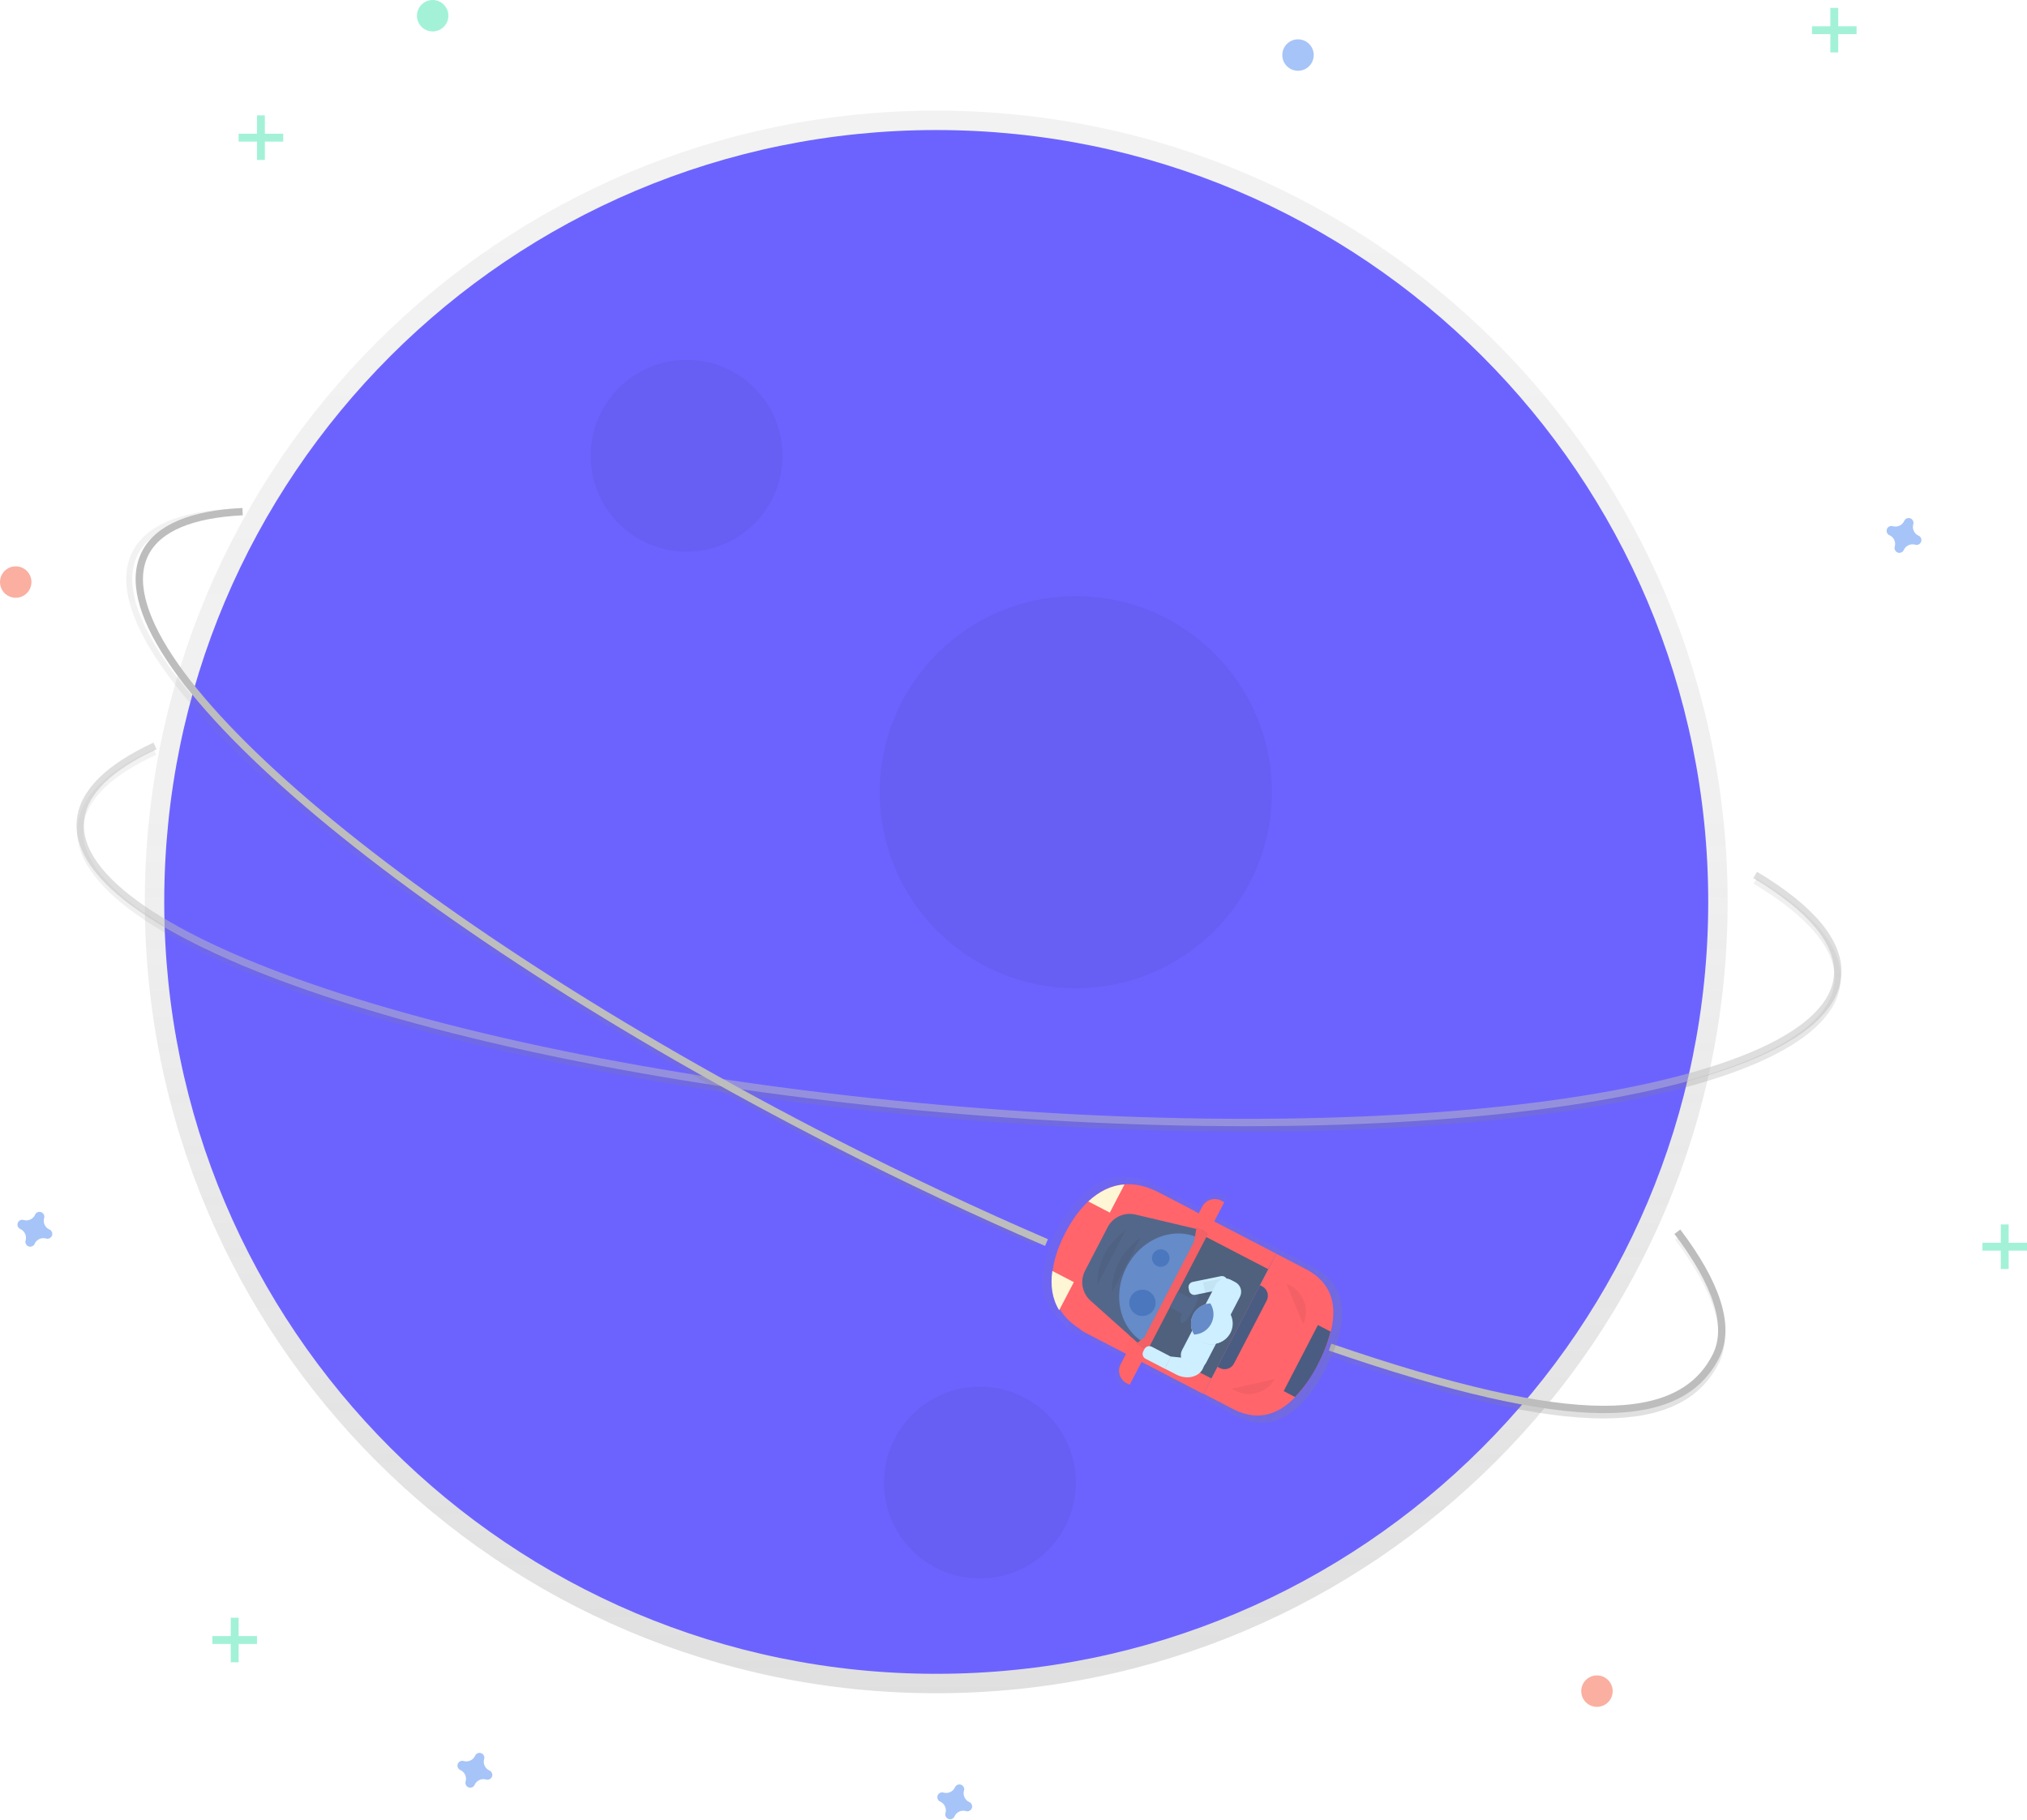
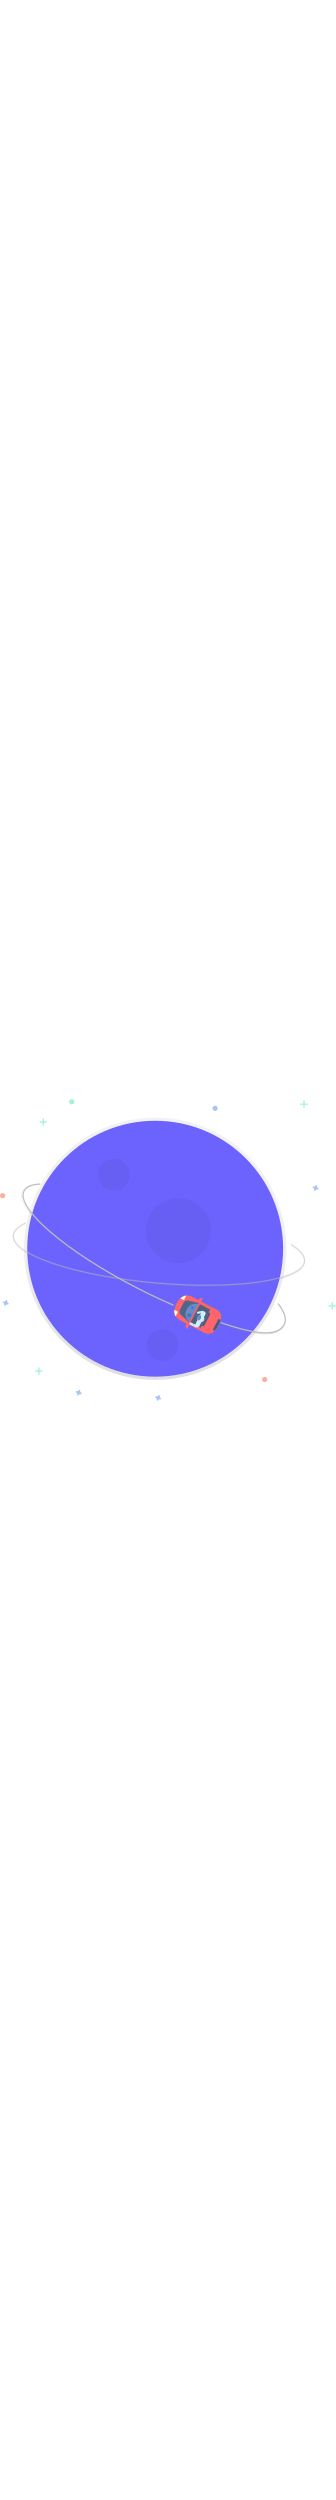
- <svg xmlns="http://www.w3.org/2000/svg" xmlns:xlink="http://www.w3.org/1999/xlink" id="8abbfe23-26e0-4ef7-83d7-6944c41cdadc" data-name="Layer 1" width="829" height="744.16" viewBox="0 0 829 744.16">
+ <svg xmlns="http://www.w3.org/2000/svg" xmlns:xlink="http://www.w3.org/1999/xlink" id="8abbfe23-26e0-4ef7-83d7-6944c41cdadc" data-name="Layer 1" width="100" height="744.16" viewBox="0 0 829 744.16">
  <defs>
    <linearGradient id="8d3987ee-7da6-4397-b7c6-fc969519ed63" x1="382.9" y1="692.59" x2="382.9" y2="45.25" gradientUnits="userSpaceOnUse">
      <stop offset="0" stop-color="gray" stop-opacity="0.25" />
      <stop offset="0.54" stop-color="gray" stop-opacity="0.12" />
      <stop offset="1" stop-color="gray" stop-opacity="0.1" />
    </linearGradient>
    <linearGradient id="41a98616-cc8d-45ca-bf5b-bcdeacba7b4f" x1="577.21" y1="539.76" x2="577.21" y2="383.34" xlink:href="#8d3987ee-7da6-4397-b7c6-fc969519ed63" />
    <linearGradient id="cbeba5be-4290-4dae-bc1b-44a303762a01" x1="422.99" y1="586.26" x2="422.99" y2="284.95" xlink:href="#8d3987ee-7da6-4397-b7c6-fc969519ed63" />
    <linearGradient id="d7c56f50-4219-4953-bdbb-ce8107747d0c" x1="809.48" y1="657.06" x2="809.48" y2="582.42" xlink:href="#8d3987ee-7da6-4397-b7c6-fc969519ed63" />
    <linearGradient id="65800a0c-0f7d-440b-866d-d9a2d0291c31" x1="728.61" y1="677.75" x2="728.61" y2="553.95" gradientTransform="translate(-210.42 971.61) rotate(-62.55)" xlink:href="#8d3987ee-7da6-4397-b7c6-fc969519ed63" />
  </defs>
  <circle cx="382.9" cy="368.92" r="323.67" fill="url(#8d3987ee-7da6-4397-b7c6-fc969519ed63)" />
  <circle cx="382.9" cy="368.92" r="315.73" fill="#6c63ff" />
  <circle cx="280.81" cy="186.43" r="39.22" opacity="0.05" />
  <circle cx="400.77" cy="606.43" r="39.22" opacity="0.05" />
  <circle cx="439.99" cy="324.03" r="80.19" opacity="0.05" />
  <path d="M694.73,539.76c-39.72,0-82-1.9-125.22-5.72-96.07-8.48-185.62-25.41-252.14-47.66-67-22.43-102.8-47.77-100.72-71.35,1.05-11.94,11.57-22.6,31.25-31.68l1,2.25c-18.82,8.68-28.85,18.65-29.82,29.65s7.35,22.84,24.75,34.82c17.1,11.77,42.09,23.19,74.29,34,66.35,22.2,155.69,39.08,251.58,47.54s186.81,7.49,256-2.74c33.58-5,60.19-11.84,79.09-20.43,19.24-8.74,29.49-18.82,30.47-29.95,1.12-12.67-10.33-26.56-33.1-40.16l1.27-2.13c24,14.33,35.53,28.63,34.3,42.51-2.08,23.59-41.74,42.27-111.66,52.6C788,536.92,743.23,539.75,694.73,539.76Z" transform="translate(-185 -76.87)" fill="url(#41a98616-cc8d-45ca-bf5b-bcdeacba7b4f)" />
  <path d="M902.83,434.76c22.71,13.57,34.91,27.67,33.7,41.33-4.19,47.47-168.46,71.75-366.91,54.23s-355.93-70.2-351.74-117.67c1-11.73,11.85-22,30.53-30.66" transform="translate(-185 -76.87)" fill="none" stroke="#bdbdbd" stroke-miterlimit="10" stroke-width="3" opacity="0.5" />
  <path d="M608.39,586.26c-28.62-12.34-57.83-26.11-86.81-40.94-85.87-43.92-162.52-93.21-215.83-138.81-53.72-45.94-77.36-82.85-66.58-103.94,5.46-10.68,19.21-16.61,40.85-17.64l.12,2.47c-20.7,1-33.74,6.46-38.77,16.29s-1.76,23.93,9.88,41.56c11.43,17.32,30.31,37.3,56.11,59.36C360.52,450.11,437,499.29,522.7,543.12c28.94,14.8,58.09,28.55,86.67,40.87Z" transform="translate(-185 -76.87)" fill="url(#cbeba5be-4290-4dae-bc1b-44a303762a01)" />
  <path d="M613,585.12c-28.09-12.11-57.19-25.79-86.74-40.9C348.89,453.51,222.7,345.57,244.4,303.15c5.36-10.48,19.25-16,39.81-17" transform="translate(-185 -76.87)" fill="none" stroke="#bdbdbd" stroke-miterlimit="10" stroke-width="3" />
  <path d="M840.73,657.06c-26,0-62.67-8.5-112.17-25.56l.81-2.34c94.46,32.54,141.19,33.86,156.25,4.41,5.79-11.32.39-28.49-15.61-49.65l2-1.49c16.86,22.28,22.19,39.87,15.84,52.27C880.2,649.59,865.12,657.05,840.73,657.06Z" transform="translate(-185 -76.87)" fill="url(#d7c56f50-4219-4953-bdbb-ce8107747d0c)" />
  <path d="M871,580.69c16,21.1,22,38.75,15.73,51-14.39,28.13-56.6,31-157.76-3.8" transform="translate(-185 -76.87)" fill="none" stroke="#bdbdbd" stroke-miterlimit="10" stroke-width="3" />
  <g opacity="0.5">
    <rect x="94.38" y="661.7" width="3.22" height="18.23" fill="#47e6b1" />
    <rect x="279.38" y="738.56" width="3.22" height="18.23" transform="translate(843.66 389.83) rotate(90)" fill="#47e6b1" />
  </g>
  <g opacity="0.5">
    <rect x="748.57" y="3.22" width="3.22" height="18.23" fill="#47e6b1" />
    <rect x="933.57" y="80.08" width="3.22" height="18.23" transform="translate(839.37 -922.84) rotate(90)" fill="#47e6b1" />
  </g>
  <g opacity="0.5">
    <rect x="818.28" y="500.83" width="3.22" height="18.23" fill="#47e6b1" />
    <rect x="1003.28" y="577.7" width="3.22" height="18.23" transform="translate(1406.7 -494.94) rotate(90)" fill="#47e6b1" />
  </g>
  <g opacity="0.5">
    <rect x="105.1" y="47.19" width="3.22" height="18.23" fill="#47e6b1" />
    <rect x="290.1" y="124.05" width="3.22" height="18.23" transform="translate(239.88 -235.4) rotate(90)" fill="#47e6b1" />
  </g>
  <path d="M385.22,801.09a3.94,3.94,0,0,1-2.2-4.76,1.89,1.89,0,0,0,.09-.44h0a2,2,0,0,0-3.55-1.31h0a1.89,1.89,0,0,0-.22.39,3.94,3.94,0,0,1-4.76,2.2,1.89,1.89,0,0,0-.44-.09h0a2,2,0,0,0-1.31,3.55h0a1.89,1.89,0,0,0,.39.22,3.94,3.94,0,0,1,2.2,4.76,1.89,1.89,0,0,0-.09.44h0a2,2,0,0,0,3.55,1.31h0a1.89,1.89,0,0,0,.22-.39,3.94,3.94,0,0,1,4.76-2.2,1.89,1.89,0,0,0,.44.09h0a2,2,0,0,0,1.31-3.55h0A1.89,1.89,0,0,0,385.22,801.09Z" transform="translate(-185 -76.87)" fill="#4d8af0" opacity="0.5" />
  <path d="M581.47,814a3.94,3.94,0,0,1-2.2-4.76,1.89,1.89,0,0,0,.09-.44h0a2,2,0,0,0-3.55-1.31h0a1.89,1.89,0,0,0-.22.39,3.94,3.94,0,0,1-4.76,2.2,1.89,1.89,0,0,0-.44-.09h0a2,2,0,0,0-1.31,3.55h0a1.89,1.89,0,0,0,.39.22,3.94,3.94,0,0,1,2.2,4.76,1.89,1.89,0,0,0-.09.44h0a2,2,0,0,0,3.55,1.31h0a1.89,1.89,0,0,0,.22-.39,3.94,3.94,0,0,1,4.76-2.2,1.89,1.89,0,0,0,.44.09h0a2,2,0,0,0,1.31-3.55h0A1.89,1.89,0,0,0,581.47,814Z" transform="translate(-185 -76.87)" fill="#4d8af0" opacity="0.5" />
  <path d="M969.7,296a3.94,3.94,0,0,1-2.2-4.76,1.89,1.89,0,0,0,.09-.44h0a2,2,0,0,0-3.55-1.31h0a1.89,1.89,0,0,0-.22.39,3.94,3.94,0,0,1-4.76,2.2,1.89,1.89,0,0,0-.44-.09h0a2,2,0,0,0-1.31,3.55h0a1.89,1.89,0,0,0,.39.22,3.94,3.94,0,0,1,2.2,4.76,1.89,1.89,0,0,0-.09.44h0a2,2,0,0,0,3.55,1.31h0a1.89,1.89,0,0,0,.22-.39,3.94,3.94,0,0,1,4.76-2.2,1.89,1.89,0,0,0,.44.09h0a2,2,0,0,0,1.31-3.55h0A1.89,1.89,0,0,0,969.7,296Z" transform="translate(-185 -76.87)" fill="#4d8af0" opacity="0.5" />
  <path d="M205.26,579.8a3.94,3.94,0,0,1-2.2-4.76,1.89,1.89,0,0,0,.09-.44h0a2,2,0,0,0-3.55-1.31h0a1.89,1.89,0,0,0-.22.39,3.94,3.94,0,0,1-4.76,2.2,1.89,1.89,0,0,0-.44-.09h0a2,2,0,0,0-1.31,3.55h0a1.89,1.89,0,0,0,.39.22,3.94,3.94,0,0,1,2.2,4.76,1.89,1.89,0,0,0-.09.44h0a2,2,0,0,0,3.55,1.31h0a1.89,1.89,0,0,0,.22-.39,3.94,3.94,0,0,1,4.76-2.2,1.89,1.89,0,0,0,.44.09h0a2,2,0,0,0,1.31-3.55h0A1.89,1.89,0,0,0,205.26,579.8Z" transform="translate(-185 -76.87)" fill="#4d8af0" opacity="0.5" />
  <circle cx="6.43" cy="238.08" r="6.43" fill="#f55f44" opacity="0.5" />
  <circle cx="530.86" cy="22.52" r="6.43" fill="#4d8af0" opacity="0.5" />
  <circle cx="176.95" cy="6.43" r="6.43" fill="#47e6b1" opacity="0.5" />
  <circle cx="653.12" cy="691.73" r="6.43" fill="#f55f44" opacity="0.5" />
  <path d="M686.59,566.15a7.62,7.62,0,0,0-10.27,3.25l-.78,1.5-1.78-.93-15.91-8.26-3.46-1.8a3,3,0,0,0-1.57-.33c-15.23-5-27.45,4.63-35.33,19.8h0A49.7,49.7,0,0,0,612,596.06l-.18-.09c-.88,6.25-.06,12.11,3,17.07l.26-.51a24.56,24.56,0,0,0,5.82,6.56,2.32,2.32,0,0,0,1.19,1.52l21.78,11.31-1.66,3.19a7.62,7.62,0,0,0,3.25,10.27h0l5.17-10,26.86,13.95,1.76-3.38,1.76-3.38,2.63-5.07.09,0-6.1,11.74L690.48,656c15.64,8.12,27.59-2.31,36.27-18.47l0-.09.53-1,0,0h0l0-.09h0l0,0,.45-.89,0,0c8.3-16.45,10-32.21-5.72-40.36L709.2,588.5l-7.07,13.62-.09,0,3.61-6.95,1.66-3.19,1.85-3.57L682.3,574.41l4.29-8.26Zm-41,58.08.08.07-.09,0Z" transform="translate(-185 -76.87)" fill="url(#65800a0c-0f7d-440b-866d-d9a2d0291c31)" />
  <rect x="650.61" y="597.43" width="57.32" height="28.66" transform="translate(-361.71 855.76) rotate(-62.55)" fill="#4f617d" />
  <path d="M724,634.88l0-.09c-8.21,15.8-19.62,26.25-34.67,18.44l-12.11-6.29L707,589.71,719.1,596C734.15,603.82,732.21,619.08,724,634.88Z" transform="translate(-185 -76.87)" fill="#ff656a" />
  <path d="M724,634.79l0,0,0,0Z" transform="translate(-185 -76.87)" fill="#4a5c81" />
  <path d="M714.65,648.3A55.65,55.65,0,0,0,724,634.84a59.11,59.11,0,0,0,5.17-13.29L724,618.86l-14,27Z" transform="translate(-185 -76.87)" fill="#4a5c81" />
  <path d="M675.15,617.71h37.62a0,0,0,0,1,0,0v1.05a4.32,4.32,0,0,1-4.32,4.32h-29a4.32,4.32,0,0,1-4.32-4.32v-1.05A0,0,0,0,1,675.15,617.71Z" transform="translate(-361.46 873.45) rotate(-62.55)" fill="#4a5c81" />
  <path d="M653.93,599.31h1.4a0,0,0,0,1,0,0v60.9a0,0,0,0,1,0,0h-7.16a0,0,0,0,1,0,0V605.08A5.76,5.76,0,0,1,653.93,599.31Z" transform="translate(-392.52 841.05) rotate(-62.55)" fill="#ff6469" />
  <path d="M674.68,548.27h1.4a5.76,5.76,0,0,1,5.76,5.76v55.14a0,0,0,0,1,0,0h-7.16a0,0,0,0,1,0,0v-60.9A0,0,0,0,1,674.68,548.27Z" transform="translate(-332.93 837.05) rotate(-62.55)" fill="#ff6469" />
  <path d="M673.65,572.28l-29.72,57.23-15-7.77c-16.53-8.59-16.44-24.81-8.24-40.61h0c8.21-15.8,21.43-25.2,38-16.62Z" transform="translate(-185 -76.87)" fill="#ff656a" />
  <path d="M618.18,612.8l6-11.5-8.79-4.56C614.53,602.62,615.31,608.13,618.18,612.8Z" transform="translate(-185 -76.87)" fill="#fff6d5" />
  <path d="M644.89,561.37l-6,11.5-8.79-4.56C634.47,564.24,639.42,561.7,644.89,561.37Z" transform="translate(-185 -76.87)" fill="#fff6d5" />
  <path d="M646.69,633.22h5a0,0,0,0,1,0,0v7.16a0,0,0,0,1,0,0H640.93a0,0,0,0,1,0,0V639A5.76,5.76,0,0,1,646.69,633.22Z" transform="translate(-401.71 840) rotate(-62.55)" fill="#ff6469" />
  <path d="M674.69,568.22h10.75a0,0,0,0,1,0,0v7.16a0,0,0,0,1,0,0h-5a5.76,5.76,0,0,1-5.76-5.76v-1.4A0,0,0,0,1,674.69,568.22Z" transform="translate(1315.95 154.96) rotate(117.45)" fill="#ff6469" />
  <path d="M677.44,580.31l-24.86,47.87L631,608.88a10.15,10.15,0,0,1-2.24-12.24L638,578.86a10.15,10.15,0,0,1,11.35-5.2Z" transform="translate(-185 -76.87)" fill="#53678b" />
  <path d="M653.67,626.5c-10.54-5.47-14.09-19.51-7.93-31.37s19.69-17,30.22-11.55" transform="translate(-185 -76.87)" fill="#658bc8" />
  <polygon points="494.16 504.45 469.39 552.14 464.62 549.66 467.98 547.08 488.33 507.91 489.39 501.97 494.16 504.45" fill="#ff656a" />
  <polygon points="494.16 504.45 469.39 552.14 464.62 549.66 467.98 547.08 488.33 507.91 489.39 501.97 494.16 504.45" opacity="0.05" />
  <rect x="664.63" y="606.36" width="7.16" height="7.16" transform="translate(-366.06 844.97) rotate(-62.55)" fill="#53678b" />
  <ellipse cx="671.4" cy="611.6" rx="7.16" ry="1.79" transform="translate(-365.81 848.68) rotate(-62.55)" fill="#53678b" />
  <path d="M688.86,644.9A12.27,12.27,0,0,0,706.33,641" transform="translate(-185 -76.87)" opacity="0.05" />
  <path d="M711.16,602A12.27,12.27,0,0,1,718,618.52" transform="translate(-185 -76.87)" opacity="0.05" />
  <path d="M633.89,602.21s-1.41-12.84,11.56-22.25" transform="translate(-185 -76.87)" opacity="0.05" />
  <path d="M639.89,605.33s-1.41-12.84,11.56-22.25" transform="translate(-185 -76.87)" opacity="0.05" />
  <circle cx="652.2" cy="609.7" r="5.37" transform="translate(-374.48 830.62) rotate(-62.55)" fill="#4a77be" />
  <circle cx="659.69" cy="591.39" r="3.58" transform="translate(-354.19 827.4) rotate(-62.55)" fill="#4a77be" />
  <path d="M679.67,595.44h1.05a2.16,2.16,0,0,1,2.16,2.16v11.75a2.21,2.21,0,0,1-2.21,2.21h-3.17a0,0,0,0,1,0,0v-14A2.16,2.16,0,0,1,679.67,595.44Z" transform="matrix(-0.2, -0.98, 0.98, -0.2, 38.73, 1313.09)" fill="#cdefff" />
  <path d="M680.15,597.59h5.37a0,0,0,0,1,0,0V604a4.32,4.32,0,0,1-4.32,4.32h-1.05a0,0,0,0,1,0,0V597.59A0,0,0,0,1,680.15,597.59Z" transform="translate(42.41 1315.03) rotate(-101.45)" opacity="0.05" />
  <path d="M672,623.88h9.39a0,0,0,0,1,0,0V635a0,0,0,0,1,0,0H672a4.45,4.45,0,0,1-4.45-4.45v-2.17A4.45,4.45,0,0,1,672,623.88Z" transform="translate(-379.98 861) rotate(-62.55)" fill="#cdefff" />
  <path d="M678.53,633.27l-1.79,3.83c-1.94,3.22-6.64,4.1-10.69,2l-4.7-2.44,2.55-4.92Z" transform="translate(-185 -76.87)" fill="#cdefff" />
  <path d="M657.16,626.1h1.08a2.23,2.23,0,0,1,2.23,2.23v8.85a0,0,0,0,1,0,0h-5.54a0,0,0,0,1,0,0v-8.85A2.23,2.23,0,0,1,657.16,626.1Z" transform="translate(-390.98 847.33) rotate(-62.55)" fill="#cdefff" />
  <path d="M676.92,626a8.27,8.27,0,0,0,5.3.8l.26-.51-9.6-5A8.28,8.28,0,0,0,676.92,626Z" transform="translate(-185 -76.87)" opacity="0.05" />
  <path d="M683.62,601.49H693a0,0,0,0,1,0,0v11.08a0,0,0,0,1,0,0h-9.39a4.45,4.45,0,0,1-4.45-4.45v-2.17a4.45,4.45,0,0,1,4.45-4.45Z" transform="translate(1356.01 201.07) rotate(117.45)" fill="#cdefff" />
  <path d="M684.72,611a8.27,8.27,0,0,1,3.71,3.88l-.26.51-9.6-5A8.28,8.28,0,0,1,684.72,611Z" transform="translate(-185 -76.87)" opacity="0.05" />
  <circle cx="680.82" cy="618.16" r="8.31" transform="translate(-366.56 860.59) rotate(-62.55)" fill="#cdefff" />
  <circle cx="680.41" cy="618.29" r="8.31" transform="translate(-366.9 860.29) rotate(-62.55)" fill="#cdefff" />
  <path d="M673,614.46a8.3,8.3,0,0,0,.37,8.3A8.31,8.31,0,0,0,680,610,8.3,8.3,0,0,0,673,614.46Z" transform="translate(-185 -76.87)" fill="#658bc8" />
</svg>
